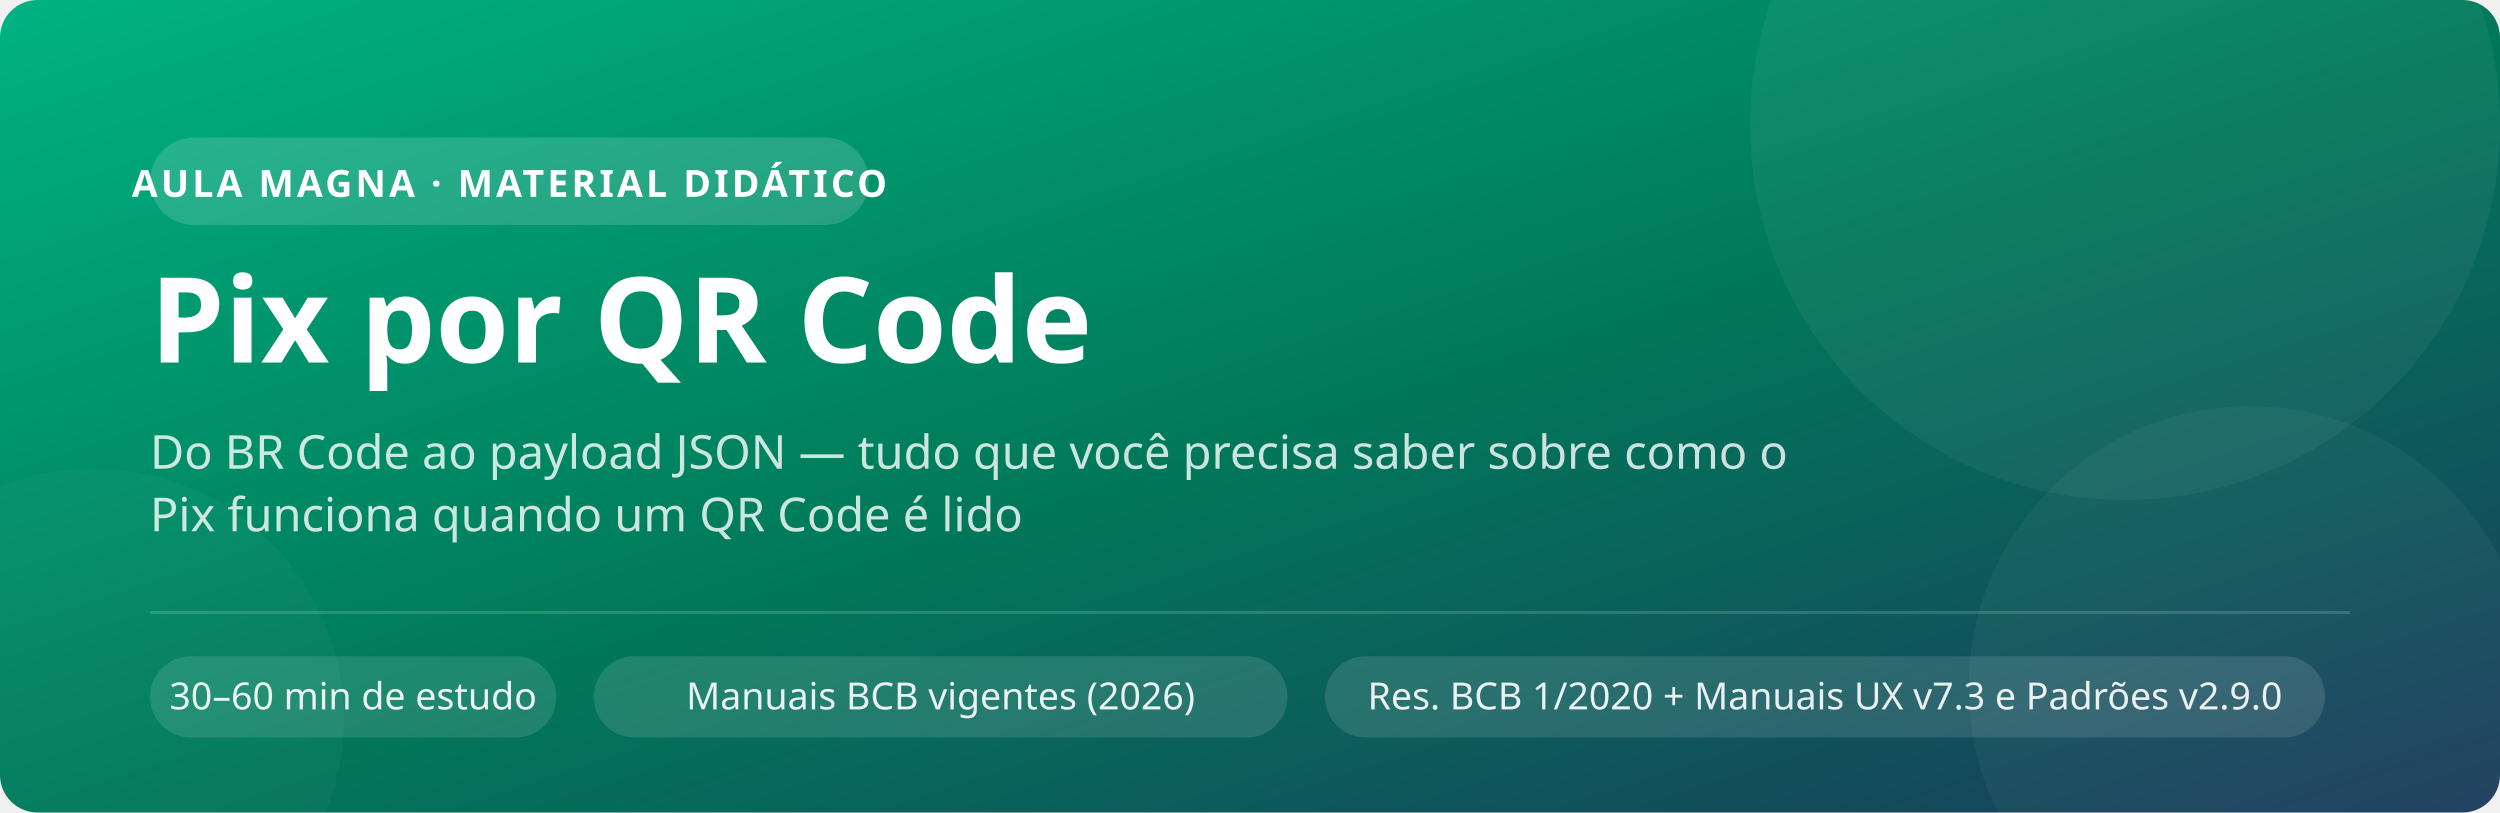
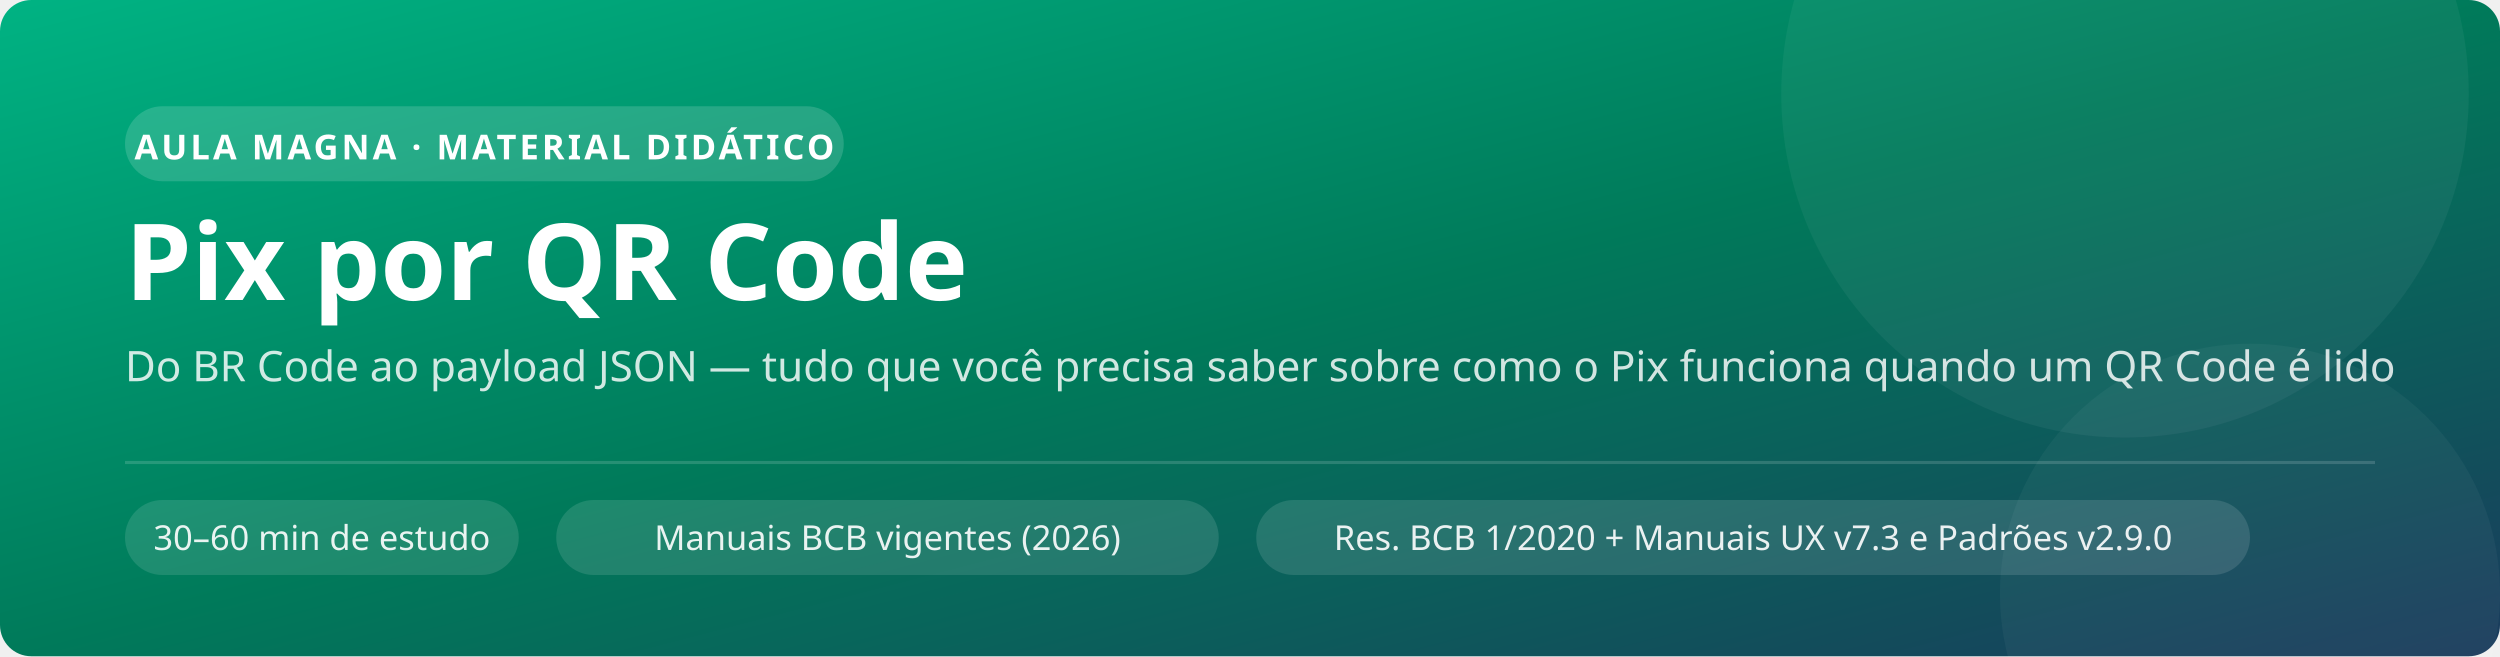
- <svg xmlns="http://www.w3.org/2000/svg" width="800" height="260" viewBox="0 0 800 260">
+ <svg xmlns="http://www.w3.org/2000/svg" width="800" height="210" viewBox="0 0 800 210">
  <defs>
    <linearGradient id="bg" x1="0%" y1="0%" x2="100%" y2="100%">
      <stop offset="0%" stop-color="#00B383" />
      <stop offset="50%" stop-color="#007A5A" />
      <stop offset="100%" stop-color="#1A3A5C" />
    </linearGradient>
-     <radialGradient id="c1" cx="50%" cy="50%" r="50%">
-       <stop offset="0%" stop-color="rgba(255,255,255,0.08)" />
-       <stop offset="100%" stop-color="rgba(255,255,255,0)" />
-     </radialGradient>
  </defs>
-   <rect width="800" height="260" rx="12" fill="url(#bg)" />
-   <circle cx="680" cy="40" r="120" fill="rgba(255,255,255,0.05)" />
-   <circle cx="720" cy="220" r="90" fill="rgba(255,255,255,0.04)" />
-   <circle cx="30" cy="230" r="80" fill="rgba(255,255,255,0.03)" />
-   <rect x="48" y="44" width="230" height="28" rx="14" fill="rgba(255,255,255,0.15)" />
-   <text x="163" y="63" font-family="system-ui, sans-serif" font-size="12" font-weight="600" fill="white" text-anchor="middle" letter-spacing="1">AULA MAGNA · MATERIAL DIDÁTICO</text>
-   <text x="48" y="116" font-family="system-ui, sans-serif" font-size="38" font-weight="800" fill="white">Pix por QR Code</text>
-   <text x="48" y="150" font-family="system-ui, sans-serif" font-size="15" fill="rgba(255,255,255,0.8)">
-     Do BR Code ao payload JSON — tudo que você precisa saber sobre como o
+   <rect width="800" height="210" rx="10" fill="url(#bg)" />
+   <circle cx="680" cy="30" r="110" fill="rgba(255,255,255,0.05)" />
+   <circle cx="720" cy="190" r="80" fill="rgba(255,255,255,0.04)" />
+   <rect x="40" y="34" width="230" height="24" rx="12" fill="rgba(255,255,255,0.15)" />
+   <text x="155" y="51" font-family="system-ui,sans-serif" font-size="11" font-weight="600" fill="white" text-anchor="middle" letter-spacing="1">AULA MAGNA · MATERIAL DIDÁTICO</text>
+   <text x="40" y="96" font-family="system-ui,sans-serif" font-size="34" font-weight="800" fill="white">Pix por QR Code</text>
+   <text x="40" y="122" font-family="system-ui,sans-serif" font-size="13.5" fill="rgba(255,255,255,0.82)">
+     Do BR Code ao payload JSON — tudo que você precisa saber sobre como o Pix funciona quando um QR Code é lido
  </text>
-   <text x="48" y="170" font-family="system-ui, sans-serif" font-size="15" fill="rgba(255,255,255,0.8)">
-     Pix funciona quando um QR Code é lido
-   </text>
-   <line x1="48" y1="196" x2="752" y2="196" stroke="rgba(255,255,255,0.15)" stroke-width="1" />
-   <rect x="48" y="210" width="130" height="26" rx="13" fill="rgba(255,255,255,0.12)" />
-   <text x="113" y="227" font-family="system-ui, sans-serif" font-size="12" fill="rgba(255,255,255,0.9)" text-anchor="middle">30–60 min de estudo</text>
-   <rect x="190" y="210" width="222" height="26" rx="13" fill="rgba(255,255,255,0.12)" />
-   <text x="301" y="227" font-family="system-ui, sans-serif" font-size="12" fill="rgba(255,255,255,0.9)" text-anchor="middle">Manuais BCB vigentes (2026)</text>
-   <rect x="424" y="210" width="320" height="26" rx="13" fill="rgba(255,255,255,0.12)" />
-   <text x="584" y="227" font-family="system-ui, sans-serif" font-size="12" fill="rgba(255,255,255,0.9)" text-anchor="middle">Res. BCB 1/2020 + Manuais UX v7.3 e Padrões v2.9.0</text>
+   <line x1="40" y1="148" x2="760" y2="148" stroke="rgba(255,255,255,0.15)" stroke-width="1" />
+   <rect x="40" y="160" width="126" height="24" rx="12" fill="rgba(255,255,255,0.12)" />
+   <text x="103" y="176" font-family="system-ui,sans-serif" font-size="11" fill="rgba(255,255,255,0.9)" text-anchor="middle">30–60 min de estudo</text>
+   <rect x="178" y="160" width="212" height="24" rx="12" fill="rgba(255,255,255,0.12)" />
+   <text x="284" y="176" font-family="system-ui,sans-serif" font-size="11" fill="rgba(255,255,255,0.9)" text-anchor="middle">Manuais BCB vigentes (2026)</text>
+   <rect x="402" y="160" width="318" height="24" rx="12" fill="rgba(255,255,255,0.12)" />
+   <text x="561" y="176" font-family="system-ui,sans-serif" font-size="11" fill="rgba(255,255,255,0.9)" text-anchor="middle">Res. BCB 1/2020 + Manuais UX v7.3 e Padrões v2.9.0</text>
</svg>
